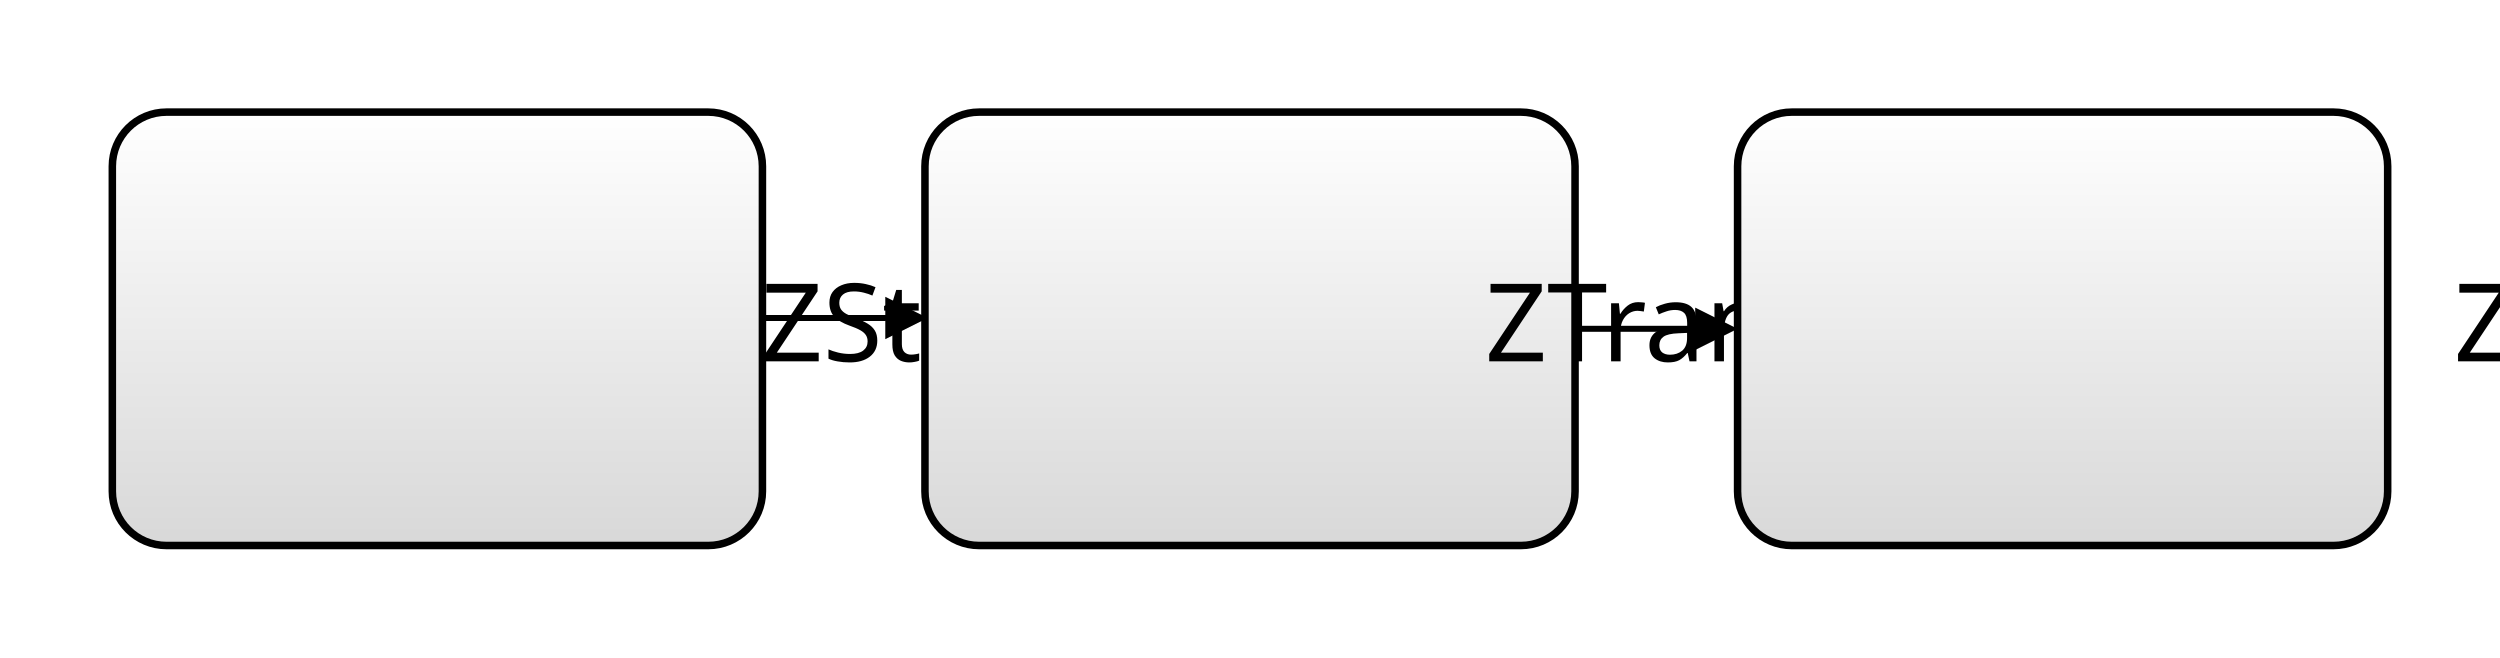
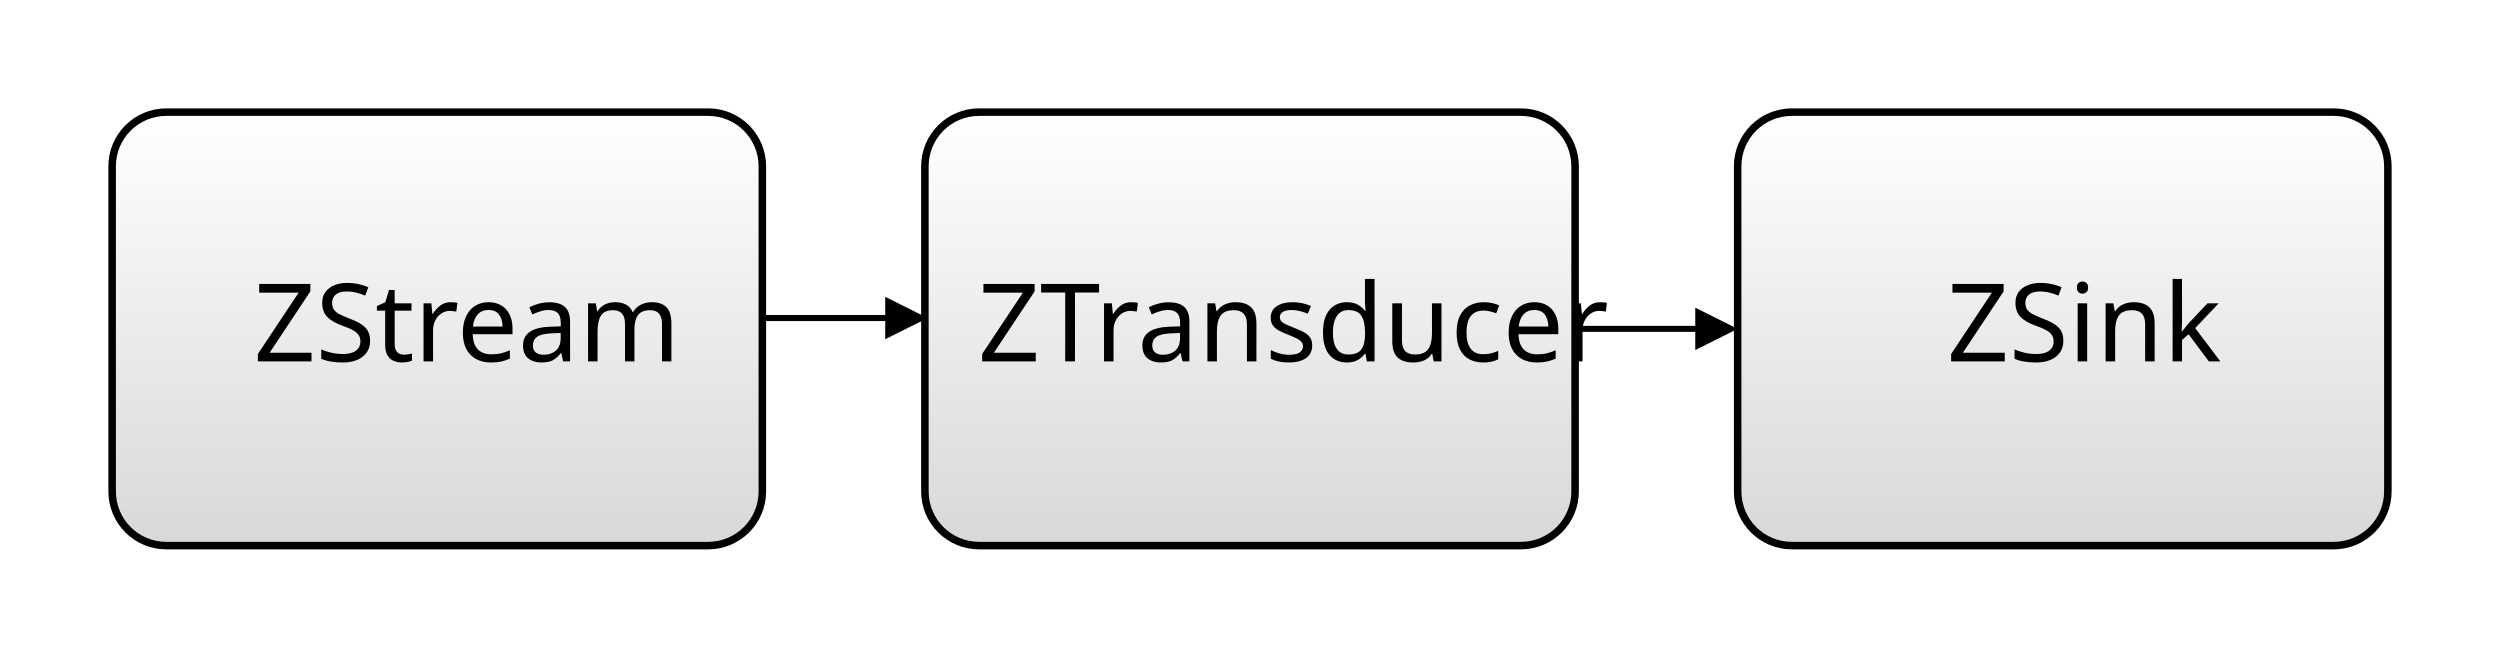
- <svg xmlns="http://www.w3.org/2000/svg" xmlns:ns1="http://schemas.microsoft.com/visio/2003/SVGExtensions/" xmlns:xlink="http://www.w3.org/1999/xlink" width="5.767in" height="1.517in" viewBox="0 0 415.25 109.25" xml:space="preserve" color-interpolation-filters="sRGB" class="st6">
-   <ns1:documentProperties ns1:langID="1033" ns1:viewMarkup="false">
-     <ns1:userDefs>
-       <ns1:ud ns1:nameU="msvNoAutoConnect" ns1:val="VT0(1):26" />
-     </ns1:userDefs>
-   </ns1:documentProperties>
-   <style type="text/css">
- 	
- 		.st1 {fill:url(#grad0-4);stroke:#000000;stroke-linecap:round;stroke-linejoin:round;stroke-width:1.25}
- 		.st2 {fill:#000000;font-family:Calibri;font-size:1.5em}
- 		.st3 {marker-end:url(#mrkr4-20);stroke:#000000;stroke-linecap:round;stroke-linejoin:round;stroke-width:1}
- 		.st4 {fill:#000000;fill-opacity:1;stroke:#000000;stroke-opacity:1;stroke-width:0.284}
- 		.st5 {fill:none;stroke:none;stroke-linecap:round;stroke-linejoin:round;stroke-width:0.75}
- 		.st6 {fill:none;fill-rule:evenodd;font-size:12px;overflow:visible;stroke-linecap:square;stroke-miterlimit:3}
- 	
- 	</style>
+ <svg xmlns="http://www.w3.org/2000/svg" xmlns:xlink="http://www.w3.org/1999/xlink" width="553.667" height="145.667" class="st6" color-interpolation-filters="sRGB" viewBox="0 0 415.25 109.25" xml:space="preserve">
+   <style type="text/css">.st1{fill:url(#grad0-4);stroke:#000;stroke-linecap:round;stroke-linejoin:round;stroke-width:1.25}.st2{fill:#000;font-family:Calibri;font-size:1.5em}.st3,.st4{stroke:#000}.st3{marker-end:url(#mrkr4-20);stroke-linecap:round;stroke-linejoin:round;stroke-width:1}.st4{fill:#000;fill-opacity:1;stroke-opacity:1;stroke-width:.284}.st5{fill:none;stroke:none;stroke-linecap:round;stroke-linejoin:round;stroke-width:.75}.st6{fill:none;fill-rule:evenodd;font-size:12px;overflow:visible;stroke-linecap:square;stroke-miterlimit:3}</style>
  <defs id="Patterns_And_Gradients">
-     <linearGradient id="grad0-4" x1="0" y1="0" x2="1" y2="0" gradientTransform="rotate(90 0.5 0.5)">
-       <stop offset="0" stop-color="#ffffff" stop-opacity="1" />
+     <linearGradient id="grad0-4" x1="0" x2="1" y1="0" y2="0" gradientTransform="rotate(90 0.5 0.5)">
+       <stop offset="0" stop-color="#fff" stop-opacity="1" />
      <stop offset="1" stop-color="#d8d8d8" stop-opacity="1" />
    </linearGradient>
  </defs>
  <defs id="Markers">
    <g id="lend4">
-       <path d="M 2 1 L 0 0 L 2 -1 L 2 1 " style="stroke:none" />
+       <path d="M 2 1 L 0 0 L 2 -1 L 2 1" style="stroke:none" />
    </g>
-     <marker id="mrkr4-20" class="st4" ns1:arrowType="4" ns1:arrowSize="2" ns1:setback="7.04" refX="-7.04" orient="auto" markerUnits="strokeWidth" overflow="visible">
-       <use xlink:href="#lend4" transform="scale(-3.52,-3.52) " />
+     <marker id="mrkr4-20" class="st4" markerUnits="strokeWidth" orient="auto" overflow="visible" refX="-7.04">
+       <use transform="scale(-3.52,-3.52)" xlink:href="#lend4" />
    </marker>
  </defs>
-   <g ns1:mID="0" ns1:index="1" ns1:groupContext="foregroundPage">
-     <ns1:pageProperties ns1:drawingScale="1" ns1:pageScale="1" ns1:drawingUnits="19" ns1:shadowOffsetX="9" ns1:shadowOffsetY="-9" />
-     <ns1:layer ns1:name="Common Icons" ns1:index="0" />
-     <ns1:layer ns1:name="Connector" ns1:index="1" />
-     <ns1:layer ns1:name="Container" ns1:index="2" />
-     <g id="shape1-1" ns1:mID="1" ns1:groupContext="shape" transform="translate(18.625,-18.625)">
-       <ns1:textBlock ns1:margins="rect(4,4,4,4)" />
-       <ns1:textRect cx="54" cy="73.25" width="108.01" height="72" />
-       <rect x="0" y="37.25" width="108" height="72" rx="9" ry="9" class="st1" />
-       <text x="23.52" y="78.65" class="st2" ns1:langID="1033">
-         <ns1:paragraph ns1:horizAlign="1" />
-         <ns1:tabList />ZStream</text>
+   <g>
+     <g id="shape1-1" transform="translate(18.625,-18.625)">
+       <rect width="108" height="72" x="0" y="37.25" class="st1" rx="9" ry="9" />
+       <text x="23.52" y="78.65" class="st2">ZStream</text>
    </g>
-     <g id="shape2-6" ns1:mID="2" ns1:groupContext="shape" transform="translate(153.625,-18.625)">
-       <ns1:textBlock ns1:margins="rect(4,4,4,4)" />
-       <ns1:textRect cx="54" cy="73.25" width="108.01" height="72" />
-       <rect x="0" y="37.25" width="108" height="72" rx="9" ry="9" class="st1" />
-       <text x="8.82" y="78.65" class="st2" ns1:langID="1033">
-         <ns1:paragraph ns1:horizAlign="1" />
-         <ns1:tabList />ZTransducer</text>
+     <g id="shape2-6" transform="translate(153.625,-18.625)">
+       <rect width="108" height="72" x="0" y="37.25" class="st1" rx="9" ry="9" />
+       <text x="8.82" y="78.65" class="st2">ZTransducer</text>
    </g>
-     <g id="shape5-10" ns1:mID="5" ns1:groupContext="shape" transform="translate(288.625,-18.625)">
-       <ns1:textBlock ns1:margins="rect(4,4,4,4)" />
-       <ns1:textRect cx="54" cy="73.25" width="108.01" height="72" />
-       <rect x="0" y="37.25" width="108" height="72" rx="9" ry="9" class="st1" />
-       <text x="34.77" y="78.65" class="st2" ns1:langID="1033">
-         <ns1:paragraph ns1:horizAlign="1" />
-         <ns1:tabList />ZSink</text>
+     <g id="shape5-10" transform="translate(288.625,-18.625)">
+       <rect width="108" height="72" x="0" y="37.25" class="st1" rx="9" ry="9" />
+       <text x="34.77" y="78.65" class="st2">ZSink</text>
    </g>
-     <g id="group18-14" transform="translate(261.625,-45.625)" ns1:mID="18" ns1:groupContext="group">
-       <g id="shape17-15" ns1:mID="17" ns1:groupContext="shape" ns1:layerMember="1">
+     <g id="group18-14" transform="translate(261.625,-45.625)">
+       <g id="shape17-15">
        <path d="M0 100.25 L19.96 100.25" class="st3" />
      </g>
    </g>
-     <g id="group19-21" transform="translate(127.075,-47.425)" ns1:mID="19" ns1:groupContext="group">
-       <g id="shape20-22" ns1:mID="20" ns1:groupContext="shape" ns1:layerMember="1">
+     <g id="group19-21" transform="translate(127.075,-47.425)">
+       <g id="shape20-22">
        <path d="M0 100.25 L19.96 100.25" class="st3" />
      </g>
    </g>
-     <g id="shape21-27" ns1:mID="21" ns1:groupContext="shape">
-       <rect x="0" y="1.25" width="414" height="108" class="st5" />
+     <g id="shape21-27">
+       <rect width="414" height="108" x="0" y="1.25" class="st5" />
    </g>
  </g>
</svg>
